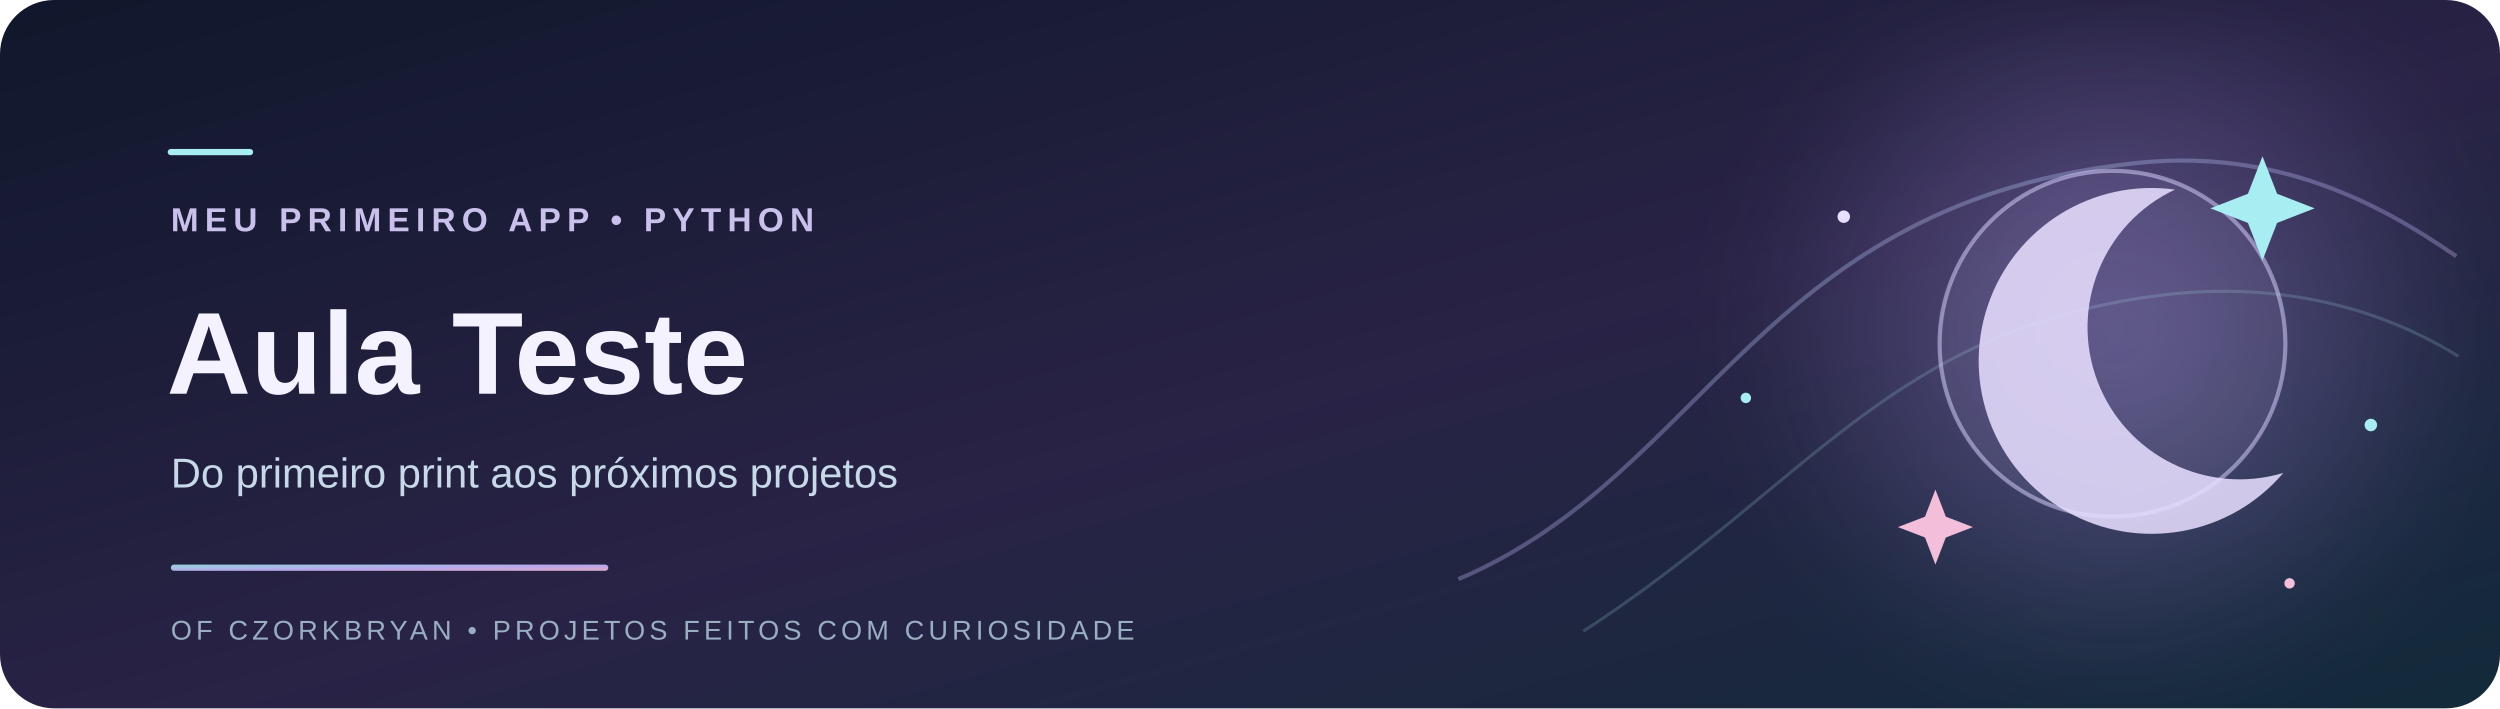
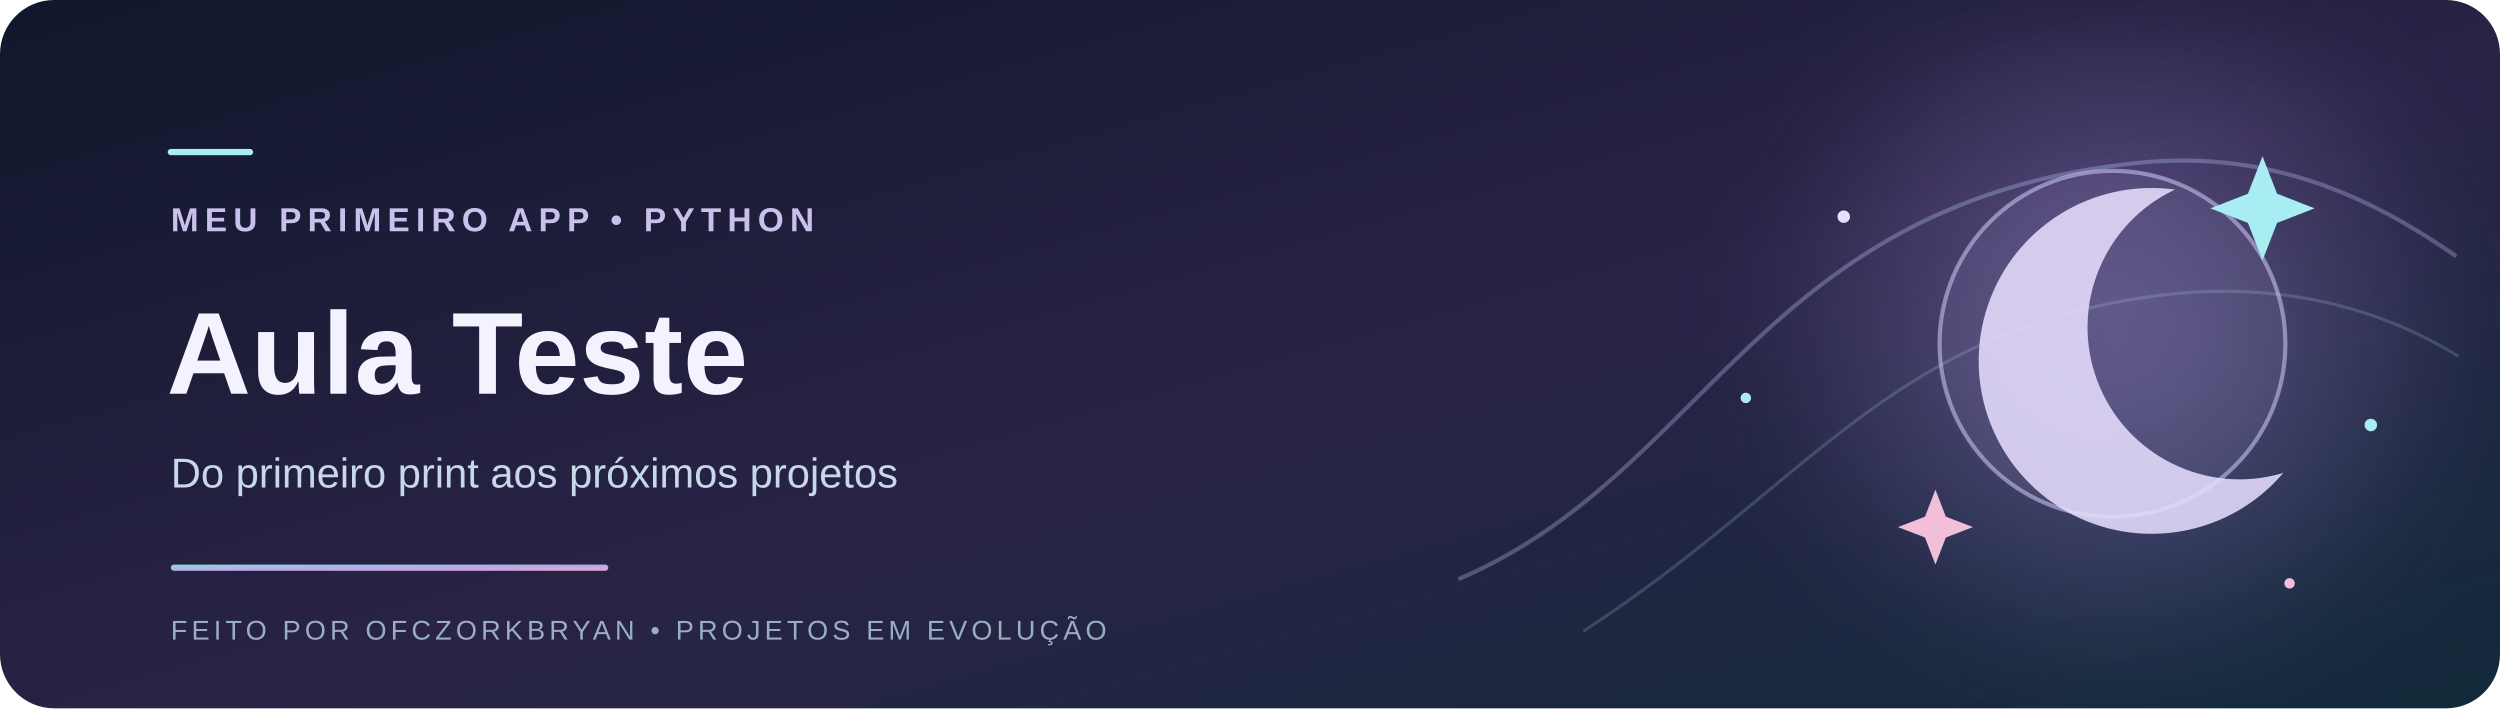
<svg xmlns="http://www.w3.org/2000/svg" width="1200" height="340" viewBox="0 0 1200 340" role="img" aria-labelledby="title desc">
  <defs>
    <linearGradient id="bg" x1="0" y1="0" x2="1" y2="1">
      <stop stop-color="#10172B" />
      <stop offset=".54" stop-color="#292346" />
      <stop offset="1" stop-color="#122A3A" />
    </linearGradient>
    <radialGradient id="aura">
      <stop stop-color="#BFA7FF" stop-opacity=".38" />
      <stop offset="1" stop-color="#BFA7FF" stop-opacity="0" />
    </radialGradient>
    <linearGradient id="line" x1="0" y1="0" x2="1" y2="1">
      <stop stop-color="#9FE8F0" />
      <stop offset=".55" stop-color="#C8B7FF" />
      <stop offset="1" stop-color="#F3B8D4" />
    </linearGradient>
    <filter id="blur">
      <feGaussianBlur stdDeviation="24" />
    </filter>
  </defs>
  <rect width="1200" height="340" rx="26" fill="url(#bg)" />
  <circle cx="1015" cy="158" r="180" fill="url(#aura)" filter="url(#blur)" />
  <path d="M700 278C820 227 845 96 1028 78c64-6 112 18 151 45" fill="none" stroke="url(#line)" stroke-opacity=".32" stroke-width="2" />
  <path d="M760 303c109-71 147-144 275-161 53-7 103 3 145 29" fill="none" stroke="#A9DDE9" stroke-opacity=".2" stroke-width="1.5" />
  <circle cx="1014" cy="165" r="83" fill="#D7D2FF" fill-opacity=".08" stroke="#D7D2FF" stroke-opacity=".52" stroke-width="2" />
  <path d="M1044 91a83 83 0 1 0 52 136a73 73 0 0 1-52-136Z" fill="#E8DFFF" fill-opacity=".86" />
  <path d="M1086 75l7 18 18 7-18 7-7 18-7-18-18-7 18-7z" fill="#A8EDF2" />
  <path d="M929 235l5 13 13 5-13 5-5 13-5-13-13-5 13-5z" fill="#F2BED9" />
  <circle cx="885" cy="104" r="3" fill="#E8DFFF" />
  <circle cx="1138" cy="204" r="3" fill="#A8EDF2" />
  <circle cx="1099" cy="280" r="2.5" fill="#F2BED9" />
  <circle cx="838" cy="191" r="2.5" fill="#A8EDF2" />
  <path d="M82 73h38" stroke="#A8EDF2" stroke-width="3" stroke-linecap="round" />
  <text x="82" y="111" fill="#C9C1EB" font-family="Segoe UI,Arial,sans-serif" font-size="16" font-weight="700" letter-spacing="3">MEU PRIMEIRO APP • PYTHON</text>
  <text x="80" y="189" fill="#F4F2FF" font-family="Segoe UI,Arial,sans-serif" font-size="56" font-weight="750">Aula Teste</text>
  <text x="82" y="234" fill="#C7D9E8" font-family="Segoe UI,Arial,sans-serif" font-size="20">Do primeiro print aos próximos projetos</text>
  <rect x="82" y="271" width="210" height="3" rx="1.5" fill="url(#line)" opacity=".9" />
-   <text x="82" y="307" fill="#9AAEC2" font-family="Segoe UI,Arial,sans-serif" font-size="13" letter-spacing="2">OF CZORKBRYAN  •  PROJETOS FEITOS COM CURIOSIDADE</text>
+   <text x="82" y="307" fill="#9AAEC2" font-family="Segoe UI,Arial,sans-serif" font-size="13" letter-spacing="2">FEITO POR OFCZORKBRYAN  •  PROJETOS EM EVOLUÇÃO</text>
</svg>
